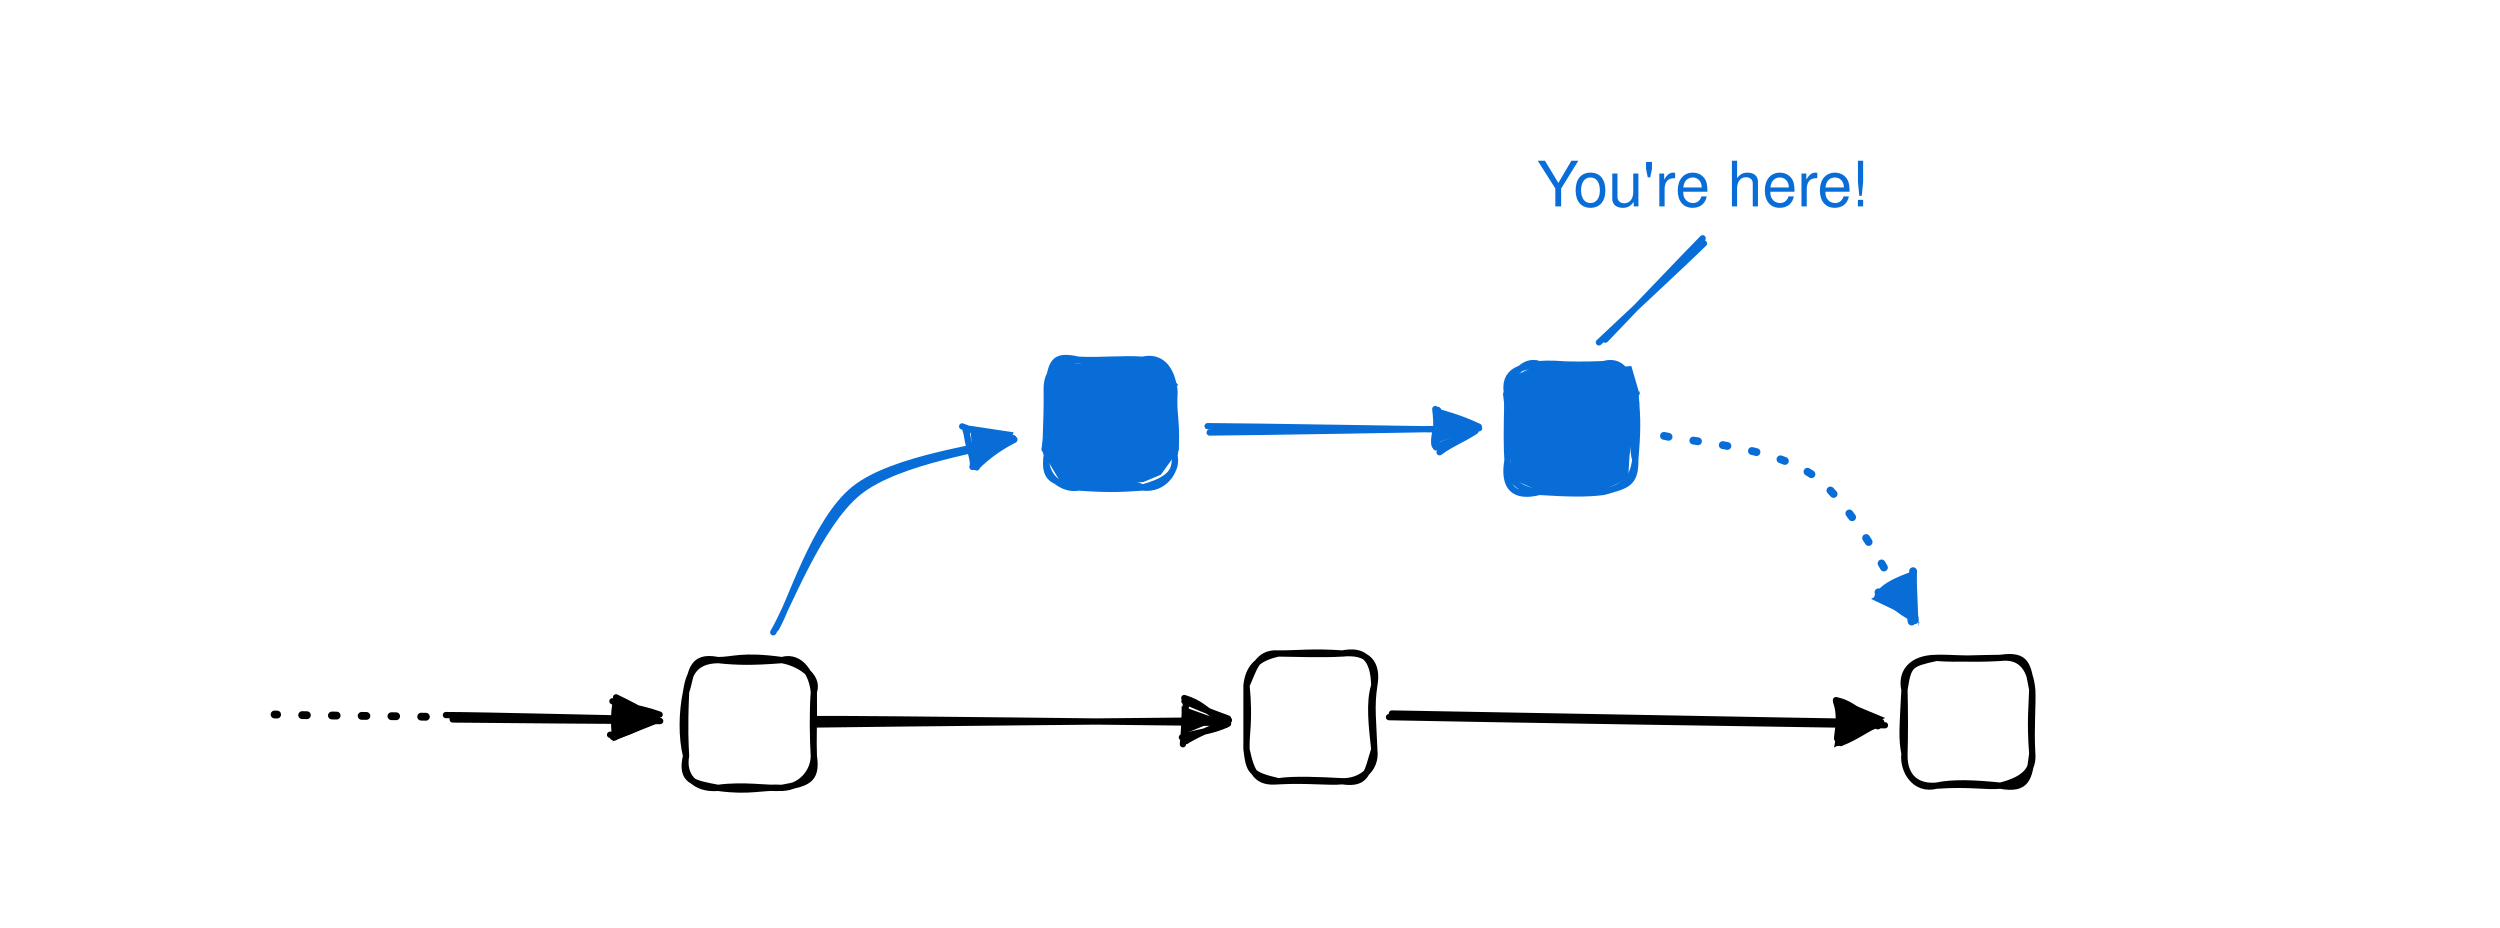
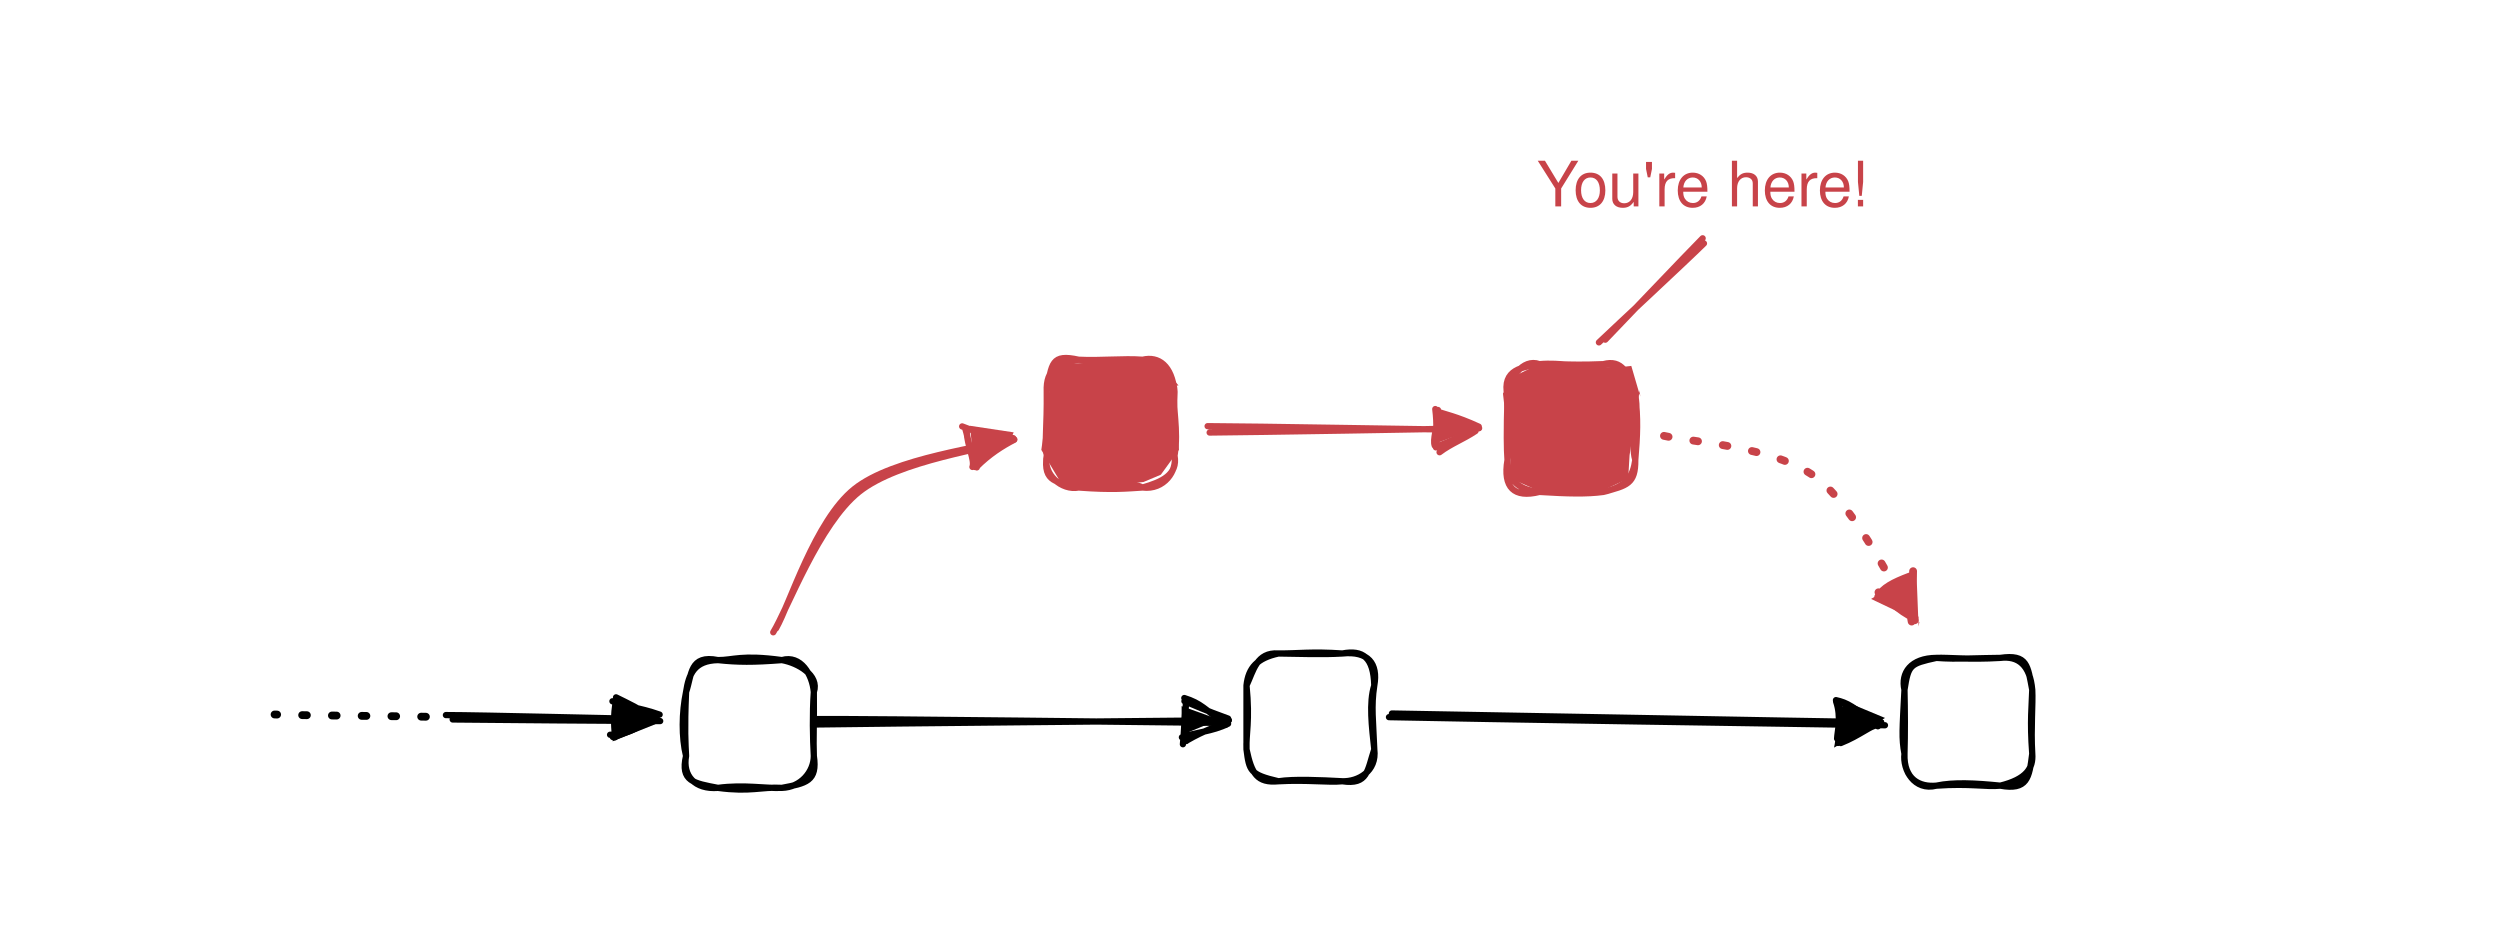
<svg xmlns="http://www.w3.org/2000/svg" version="1.1" viewBox="0 0 798.08 296.19" width="798.08" height="296.19">
  <defs>
    <style>
      @font-face {
        font-family: "Virgil";
        src: url("https://excalidraw.com/Virgil.woff2");
      }
      @font-face {
        font-family: "Cascadia";
        src: url("https://excalidraw.com/Cascadia.woff2");
      }
    </style>
  </defs>
  <g stroke-linecap="round" transform="translate(10 10) rotate(0 389.0399 138.095)">
    <path d="M0 0 C221.46 0, 442.92 0, 778.08 0 M0 0 C219.89 0, 439.78 0, 778.08 0 M778.08 0 C778.08 97.33, 778.08 194.67, 778.08 276.19 M778.08 0 C778.08 80.53, 778.08 161.06, 778.08 276.19 M778.08 276.19 C615.35 276.19, 452.62 276.19, 0 276.19 M778.08 276.19 C559.61 276.19, 341.14 276.19, 0 276.19 M0 276.19 C0 178.1, 0 80.01, 0 0 M0 276.19 C0 213, 0 149.81, 0 0" stroke="transparent" stroke-width="1" fill="none" />
  </g>
  <g stroke-linecap="round" transform="translate(219.0072 210.7228) rotate(90 20.39731 20.39731)">
    <path d="M10.2 0 M10.2 0 C16.92 0.48, 25.14 0.32, 30.6 0 M10.2 0 C19.16 -0.12, 25.79 0.22, 30.6 0 M30.6 0 C38.71 -1.2, 39.32 2.47, 40.79 10.2 M30.6 0 C35.65 0.01, 40.62 4.12, 40.79 10.2 M40.79 10.2 C40.4 16.85, 42.19 20.15, 40.79 30.6 M40.79 10.2 C41.02 15.69, 39.69 22.15, 40.79 30.6 M40.79 30.6 C41.36 37.99, 36.94 41.93, 30.6 40.79 M40.79 30.6 C39.31 38.3, 38.74 42.67, 30.6 40.79 M30.6 40.79 C24.61 42.26, 16.73 42.15, 10.2 40.79 M30.6 40.79 C26.47 40.98, 22.46 41.31, 10.2 40.79 M10.2 40.79 C4.37 39.9, 0.16 38.16, 0 30.6 M10.2 40.79 C4.68 38.9, -1.83 39.66, 0 30.6 M0 30.6 C0.04 25.73, -1.78 23.22, 0 10.2 M0 30.6 C0.67 24.24, 0.71 19.42, 0 10.2 M0 10.2 C0.88 5.14, 4.83 -1.84, 10.2 0 M0 10.2 C-1.74 4.18, 4.64 0.46, 10.2 0" stroke="#000" stroke-width="2" fill="none" />
  </g>
  <g stroke-linecap="round" transform="translate(397.9207 208.6127) rotate(90 20.39731 20.39731)">
    <path d="M10.2 0 M10.2 0 C15.66 1.76, 23.49 0.77, 30.6 0 M10.2 0 C16.98 1.05, 21.48 0.34, 30.6 0 M30.6 0 C37.67 -0.89, 40.96 5.23, 40.79 10.2 M30.6 0 C37.37 2.24, 42.01 2.02, 40.79 10.2 M40.79 10.2 C41.23 14.65, 40.28 21.42, 40.79 30.6 M40.79 10.2 C40.41 17.21, 40.04 25.78, 40.79 30.6 M40.79 30.6 C41.44 37.44, 38.34 39.15, 30.6 40.79 M40.79 30.6 C38.68 39.65, 37.5 39.92, 30.6 40.79 M30.6 40.79 C25.35 40.85, 18.8 40.74, 10.2 40.79 M30.6 40.79 C25.93 41.01, 21.7 39.66, 10.2 40.79 M10.2 40.79 C4.52 40.18, 1.47 37.35, 0 30.6 M10.2 40.79 C5.54 38.58, -0.49 37.57, 0 30.6 M0 30.6 C0.08 23.59, 0.38 16.97, 0 10.2 M0 30.6 C0.04 24.17, -0.66 20.17, 0 10.2 M0 10.2 C-0.86 1.88, 3.26 -1.23, 10.2 0 M0 10.2 C-1.23 3.63, 1.2 0.25, 10.2 0" stroke="#000" stroke-width="2" fill="none" />
  </g>
  <g stroke-linecap="round" transform="translate(607.9628 210.0194) rotate(90 20.39731 20.39731)">
    <path d="M10.2 0 M10.2 0 C14.96 0.11, 20.05 0.8, 30.6 0 M10.2 0 C14.84 -0.25, 22.28 0.49, 30.6 0 M30.6 0 C38.41 0.97, 42.32 1.62, 40.79 10.2 M30.6 0 C35.26 -0.36, 38.73 1.91, 40.79 10.2 M40.79 10.2 C39.98 18.25, 39.63 25.11, 40.79 30.6 M40.79 10.2 C41.24 14.79, 40.03 19.89, 40.79 30.6 M40.79 30.6 C41.29 35.89, 38.88 41.07, 30.6 40.79 M40.79 30.6 C42.6 37.59, 35.74 41.43, 30.6 40.79 M30.6 40.79 C25.6 41.73, 22.87 41.43, 10.2 40.79 M30.6 40.79 C24.43 40.6, 16.51 40.64, 10.2 40.79 M10.2 40.79 C2.19 39.54, 1.88 39.12, 0 30.6 M10.2 40.79 C4.79 42.03, 0.05 38.76, 0 30.6 M0 30.6 C-0.16 26.81, 0.61 20.33, 0 10.2 M0 30.6 C0.51 23.99, 0.03 16.53, 0 10.2 M0 10.2 C-0.69 4.46, 2.23 0.7, 10.2 0 M0 10.2 C-1.27 1.44, 2.52 1.48, 10.2 0" stroke="#000" stroke-width="2" fill="none" />
  </g>
  <g stroke-linecap="round">
    <g transform="translate(326.1221 295.6824) rotate(90 -0.04083079 -65.27946)">
      <path d="M-0.9 0.89 C-1 -20.8, 0.14 -107.74, 0.34 -129.82 M0.83 0.31 C0.5 -21.72, -0.31 -109.6, -0.52 -131.45" stroke="#000" stroke-width="2" fill="none" />
    </g>
    <g transform="translate(326.1221 295.6824) rotate(90 -0.04083079 -65.27946)">
      <path d="M-1.96 -131.26 L4.19 -116.43 L-5.03 -116.41 L-0.19 -129.9" stroke="none" stroke-width="0" fill="#000" fill-rule="evenodd" />
      <path d="M0.59 -131.24 C3.13 -126.16, 3.31 -120.76, 4.93 -116.5 M0.13 -131.19 C1.47 -127.65, 2.74 -123.62, 5.84 -118.26 M7.14 -116.82 C3.02 -117.28, -1.41 -117.18, -7.33 -118.08 M6.12 -117.9 C2.77 -117.9, -0.85 -117.46, -6.61 -117.8 M-7.61 -117.27 C-5.95 -122.55, -4.14 -123.74, 0.97 -130.56 M-6.6 -117.31 C-5.13 -120.95, -3.76 -123.71, -1.05 -131.25 M-0.52 -131.45 C-0.52 -131.45, -0.52 -131.45, -0.52 -131.45 M-0.52 -131.45 C-0.52 -131.45, -0.52 -131.45, -0.52 -131.45" stroke="#000" stroke-width="2" fill="none" />
    </g>
  </g>
  <g stroke-linecap="round">
    <g transform="translate(521.2878 308.589) rotate(90 1.287089 -78.93601)">
      <path d="M0.57 0.23 C1.13 -26.12, 2.8 -131.91, 3.16 -158.1 M-0.59 -0.7 C-0.17 -26.89, 1.82 -130.5, 2.21 -156.87" stroke="#000" stroke-width="2" fill="none" />
    </g>
    <g transform="translate(521.2878 308.589) rotate(90 1.287089 -78.93601)">
      <path d="M1.41 -157.15 L10.3 -141.84 L-4.71 -144.81 L0.82 -158.11" stroke="none" stroke-width="0" fill="#000" fill-rule="evenodd" />
      <path d="M2.5 -156.88 C3.21 -153.53, 6.46 -149.99, 8.84 -143.99 M2.96 -156.42 C2.99 -154.47, 5.29 -150.89, 8.8 -143.12 M7.42 -142.82 C5.19 -142.91, 0.59 -144.23, -4.41 -142.5 M7.88 -143.53 C3.81 -143.19, -0.82 -143.4, -3.8 -143.54 M-4.86 -142.46 C-4.06 -146.08, -2.89 -147.99, 3.49 -155.83 M-4.33 -143.68 C-2.96 -147.72, -0.09 -151.15, 2.11 -156.57 M2.21 -156.87 C2.21 -156.87, 2.21 -156.87, 2.21 -156.87 M2.21 -156.87 C2.21 -156.87, 2.21 -156.87, 2.21 -156.87" stroke="#000" stroke-width="2" fill="none" />
    </g>
  </g>
  <g stroke-linecap="round" transform="translate(334.1498 114.8421) rotate(90 20.39731 20.39731)">
-     <path d="M8.37 0.44 L28.73 -1.41 L36.7 4.37 L39.03 9.91 L40.74 31.56 L38.74 36.58 L28.77 42.52 L9.89 39.87 L1.71 39.7 L1.1 30.61 L0.07 4.74 L3.04 3.31 L8.2 -1.28" stroke="none" stroke-width="0" fill="#086dd7" />
-     <path d="M10.2 0 M10.2 0 C14.92 0.76, 22.3 -1.37, 30.6 0 M10.2 0 C17.59 0.43, 26.1 -0.85, 30.6 0 M30.6 0 C36.74 -1.13, 39.03 4.09, 40.79 10.2 M30.6 0 C35.44 -0.89, 41.66 3.32, 40.79 10.2 M40.79 10.2 C38.91 14.07, 38.86 19.54, 40.79 30.6 M40.79 10.2 C41.09 15.19, 41.61 19.76, 40.79 30.6 M40.79 30.6 C41.84 35.98, 36.66 42.06, 30.6 40.79 M40.79 30.6 C38.82 37.32, 39.42 42.04, 30.6 40.79 M30.6 40.79 C22.95 40.8, 16.54 40.01, 10.2 40.79 M30.6 40.79 C25.43 41.5, 21.46 40.66, 10.2 40.79 M10.2 40.79 C2.74 41.09, 1.39 37.03, 0 30.6 M10.2 40.79 C1.1 39.17, -1.94 39.32, 0 30.6 M0 30.6 C1 23.56, -0.39 16.22, 0 10.2 M0 30.6 C0.36 23.45, -0.47 16.4, 0 10.2 M0 10.2 C1.26 5.12, 3.76 0.3, 10.2 0 M0 10.2 C-1.22 5.08, 1.8 0.87, 10.2 0" stroke="#086dd7" stroke-width="2" fill="none" />
+     <path d="M8.37 0.44 L28.73 -1.41 L36.7 4.37 L39.03 9.91 L40.74 31.56 L38.74 36.58 L28.77 42.52 L9.89 39.87 L1.71 39.7 L1.1 30.61 L0.07 4.74 L3.04 3.31 L8.2 -1.28" stroke="none" stroke-width="0" fill="#c84349" />
+     <path d="M10.2 0 M10.2 0 C14.92 0.76, 22.3 -1.37, 30.6 0 M10.2 0 C17.59 0.43, 26.1 -0.85, 30.6 0 M30.6 0 C36.74 -1.13, 39.03 4.09, 40.79 10.2 M30.6 0 C35.44 -0.89, 41.66 3.32, 40.79 10.2 M40.79 10.2 C38.91 14.07, 38.86 19.54, 40.79 30.6 M40.79 10.2 C41.09 15.19, 41.61 19.76, 40.79 30.6 M40.79 30.6 C41.84 35.98, 36.66 42.06, 30.6 40.79 M40.79 30.6 C38.82 37.32, 39.42 42.04, 30.6 40.79 M30.6 40.79 C22.95 40.8, 16.54 40.01, 10.2 40.79 M30.6 40.79 C25.43 41.5, 21.46 40.66, 10.2 40.79 M10.2 40.79 C2.74 41.09, 1.39 37.03, 0 30.6 M10.2 40.79 C1.1 39.17, -1.94 39.32, 0 30.6 M0 30.6 C1 23.56, -0.39 16.22, 0 10.2 M0 30.6 C0.36 23.45, -0.47 16.4, 0 10.2 M0 10.2 C1.26 5.12, 3.76 0.3, 10.2 0 M0 10.2 C-1.22 5.08, 1.8 0.87, 10.2 0" stroke="#c84349" stroke-width="2" fill="none" />
  </g>
  <g stroke-linecap="round" transform="translate(481.2382 116.2488) rotate(90 20.39731 20.39731)">
-     <path d="M8.33 -1.41 L29.05 1.82 L36.48 2.26 L40.74 11.16 L41.29 28.93 L36.42 39.97 L30.29 39.87 L9.36 42.24 L3.65 38.26 L-0.57 29.6 L1.12 6.5 L0.56 1.27 L10.33 -1.58" stroke="none" stroke-width="0" fill="#086dd7" />
-     <path d="M10.2 0 M10.2 0 C16.33 -1.41, 24.87 1.7, 30.6 0 M10.2 0 C17.12 -0.91, 22.87 -0.66, 30.6 0 M30.6 0 C35.63 0.69, 39.1 2.62, 40.79 10.2 M30.6 0 C38.26 -0.08, 38.73 2.67, 40.79 10.2 M40.79 10.2 C38.74 18.79, 39.67 27.31, 40.79 30.6 M40.79 10.2 C41.5 15.45, 41.35 21.51, 40.79 30.6 M40.79 30.6 C40.06 38.66, 35.68 40.73, 30.6 40.79 M40.79 30.6 C42.82 38.64, 39.45 42.3, 30.6 40.79 M30.6 40.79 C24.42 39.81, 13.36 39.95, 10.2 40.79 M30.6 40.79 C27.01 41.04, 21.99 41.12, 10.2 40.79 M10.2 40.79 C4.79 40.43, -2 35.98, 0 30.6 M10.2 40.79 C1.46 42.72, 1 35.7, 0 30.6 M0 30.6 C-0.62 23.47, 1.18 18.88, 0 10.2 M0 30.6 C-0.39 26.88, 0.52 22.78, 0 10.2 M0 10.2 C0.36 3.7, 2.34 1.46, 10.2 0 M0 10.2 C-1.6 4.27, 2.69 2.12, 10.2 0" stroke="#086dd7" stroke-width="2" fill="none" />
+     <path d="M8.33 -1.41 L29.05 1.82 L36.48 2.26 L40.74 11.16 L41.29 28.93 L36.42 39.97 L30.29 39.87 L9.36 42.24 L3.65 38.26 L-0.57 29.6 L1.12 6.5 L0.56 1.27 L10.33 -1.58" stroke="none" stroke-width="0" fill="#c84349" />
+     <path d="M10.2 0 M10.2 0 C16.33 -1.41, 24.87 1.7, 30.6 0 M10.2 0 C17.12 -0.91, 22.87 -0.66, 30.6 0 M30.6 0 C35.63 0.69, 39.1 2.62, 40.79 10.2 M30.6 0 C38.26 -0.08, 38.73 2.67, 40.79 10.2 M40.79 10.2 C38.74 18.79, 39.67 27.31, 40.79 30.6 M40.79 10.2 C41.5 15.45, 41.35 21.51, 40.79 30.6 M40.79 30.6 C40.06 38.66, 35.68 40.73, 30.6 40.79 M40.79 30.6 C42.82 38.64, 39.45 42.3, 30.6 40.79 M30.6 40.79 C24.42 39.81, 13.36 39.95, 10.2 40.79 M30.6 40.79 C27.01 41.04, 21.99 41.12, 10.2 40.79 M10.2 40.79 C4.79 40.43, -2 35.98, 0 30.6 M10.2 40.79 C1.46 42.72, 1 35.7, 0 30.6 M0 30.6 C-0.62 23.47, 1.18 18.88, 0 10.2 M0 30.6 C-0.39 26.88, 0.52 22.78, 0 10.2 M0 10.2 C0.36 3.7, 2.34 1.46, 10.2 0 M0 10.2 C-1.6 4.27, 2.69 2.12, 10.2 0" stroke="#c84349" stroke-width="2" fill="none" />
  </g>
  <g stroke-linecap="round">
    <g transform="translate(428.066 179.5473) rotate(90 0.6762465 -42.48385)">
-       <path d="M-0.34 0.75 C-0.31 -13.32, 0.73 -69.85, 0.83 -84.14 M1.69 0.1 C1.57 -14.32, 0.62 -71.77, 0.28 -85.72" stroke="#086dd7" stroke-width="2" fill="none" />
+       <path d="M-0.34 0.75 C-0.31 -13.32, 0.73 -69.85, 0.83 -84.14 M1.69 0.1 C1.57 -14.32, 0.62 -71.77, 0.28 -85.72" stroke="#c84349" stroke-width="2" fill="none" />
    </g>
    <g transform="translate(428.066 179.5473) rotate(90 0.6762465 -42.48385)">
-       <path d="M-0.2 -86.43 L5.56 -71.05 L-4.98 -72.1 L-0.12 -85.81" stroke="none" stroke-width="0" fill="#086dd7" fill-rule="evenodd" />
-       <path d="M1.22 -84.77 C3.95 -80.66, 5.23 -76.95, 7.98 -73.3 M-0.21 -85.17 C1.86 -81.8, 4.58 -77.13, 6.21 -72.08 M5.87 -71.76 C3.83 -71.05, 0.78 -72.49, -5.5 -72.8 M6.43 -72.13 C2.54 -72.11, -0.71 -72.58, -5.8 -71.93 M-4.53 -72.22 C-4.06 -77.72, -1.38 -81.06, 0.3 -85.92 M-5.16 -72.22 C-4.16 -74.71, -3.56 -78.51, -0.19 -85.81 M0.28 -85.72 C0.28 -85.72, 0.28 -85.72, 0.28 -85.72 M0.28 -85.72 C0.28 -85.72, 0.28 -85.72, 0.28 -85.72" stroke="#086dd7" stroke-width="2" fill="none" />
+       <path d="M-0.2 -86.43 L5.56 -71.05 L-4.98 -72.1 L-0.12 -85.81" stroke="none" stroke-width="0" fill="#c84349" fill-rule="evenodd" />
+       <path d="M1.22 -84.77 C3.95 -80.66, 5.23 -76.95, 7.98 -73.3 M-0.21 -85.17 C1.86 -81.8, 4.58 -77.13, 6.21 -72.08 M5.87 -71.76 C3.83 -71.05, 0.78 -72.49, -5.5 -72.8 M6.43 -72.13 C2.54 -72.11, -0.71 -72.58, -5.8 -71.93 M-4.53 -72.22 C-4.06 -77.72, -1.38 -81.06, 0.3 -85.92 M-5.16 -72.22 C-4.16 -74.71, -3.56 -78.51, -0.19 -85.81 M0.28 -85.72 C0.28 -85.72, 0.28 -85.72, 0.28 -85.72 M0.28 -85.72 C0.28 -85.72, 0.28 -85.72, 0.28 -85.72" stroke="#c84349" stroke-width="2" fill="none" />
    </g>
  </g>
  <g stroke-linecap="round">
    <g transform="translate(315.8358 209.1033) rotate(90 -30.51985 -38.17232)">
-       <path d="M0.4 0.3 C-7.17 -4.31, -34.13 -14.21, -44.4 -27.04 C-54.66 -39.86, -58.22 -68.53, -61.18 -76.65 M-0.84 -0.59 C-8.66 -5.06, -35.22 -13.02, -45.32 -25.57 C-55.42 -38.12, -58.68 -67.7, -61.44 -75.88" stroke="#086dd7" stroke-width="2" fill="none" />
+       <path d="M0.4 0.3 C-7.17 -4.31, -34.13 -14.21, -44.4 -27.04 C-54.66 -39.86, -58.22 -68.53, -61.18 -76.65 M-0.84 -0.59 C-8.66 -5.06, -35.22 -13.02, -45.32 -25.57 C-55.42 -38.12, -58.68 -67.7, -61.44 -75.88" stroke="#c84349" stroke-width="2" fill="none" />
    </g>
    <g transform="translate(315.8358 209.1033) rotate(90 -30.51985 -38.17232)">
-       <path d="M-61.18 -75.49 L-52.51 -63.89 L-65.54 -62.46 L-63.43 -76.45" stroke="none" stroke-width="0" fill="#086dd7" fill-rule="evenodd" />
-       <path d="M-61.07 -75.82 C-58 -70.16, -55.59 -66.82, -52.38 -64.04 M-61.05 -76.6 C-59.08 -72.83, -56.45 -68.6, -52.33 -64.52 M-52.39 -63.29 C-54.43 -64.12, -59.2 -61.64, -63.64 -61.45 M-52.24 -64.68 C-56.58 -62.59, -61.71 -61.9, -64.41 -61.05 M-65.33 -60.01 C-62.99 -65.92, -62.02 -70.29, -62.19 -75.12 M-64.44 -61.54 C-63.99 -65.74, -62.49 -70.69, -61.6 -76.28 M-61.44 -75.88 C-61.44 -75.88, -61.44 -75.88, -61.44 -75.88 M-61.44 -75.88 C-61.44 -75.88, -61.44 -75.88, -61.44 -75.88" stroke="#086dd7" stroke-width="2" fill="none" />
+       <path d="M-61.18 -75.49 L-52.51 -63.89 L-65.54 -62.46 L-63.43 -76.45" stroke="none" stroke-width="0" fill="#c84349" fill-rule="evenodd" />
+       <path d="M-61.07 -75.82 C-58 -70.16, -55.59 -66.82, -52.38 -64.04 M-61.05 -76.6 C-59.08 -72.83, -56.45 -68.6, -52.33 -64.52 M-52.39 -63.29 C-54.43 -64.12, -59.2 -61.64, -63.64 -61.45 M-52.24 -64.68 C-56.58 -62.59, -61.71 -61.9, -64.41 -61.05 M-65.33 -60.01 C-62.99 -65.92, -62.02 -70.29, -62.19 -75.12 M-64.44 -61.54 C-63.99 -65.74, -62.49 -70.69, -61.6 -76.28 M-61.44 -75.88 C-61.44 -75.88, -61.44 -75.88, -61.44 -75.88 M-61.44 -75.88 C-61.44 -75.88, -61.44 -75.88, -61.44 -75.88" stroke="#c84349" stroke-width="2" fill="none" />
    </g>
  </g>
  <g stroke-linecap="round">
    <g transform="translate(542.2861 209.1748) rotate(90 28.93984 -40.60446)">
-       <path d="M-0.49 -0.57 C1.44 -8.73, 2.75 -35.47, 12.56 -48.81 C22.37 -62.16, 50.99 -75.35, 58.37 -80.64" stroke="#086dd7" stroke-width="2.5" fill="none" stroke-dasharray="1.5 8" />
+       <path d="M-0.49 -0.57 C1.44 -8.73, 2.75 -35.47, 12.56 -48.81 C22.37 -62.16, 50.99 -75.35, 58.37 -80.64" stroke="#c84349" stroke-width="2.5" fill="none" stroke-dasharray="1.5 8" />
    </g>
    <g transform="translate(542.2861 209.1748) rotate(90 28.93984 -40.60446)">
-       <path d="M58.93 -82.11 L51.57 -66.69 L42.66 -81.15 L60.36 -81.85" stroke="none" stroke-width="0" fill="#086dd7" fill-rule="evenodd" />
-       <path d="M57.66 -80.59 C55.23 -75.14, 51.35 -72.36, 49.45 -69.05 M50.86 -68.98 C48.14 -70.45, 46.39 -73.76, 44.41 -79.01 M42.71 -80.1 C46.73 -80.08, 54.14 -78.68, 58.79 -79.64 M58.37 -80.64 C58.37 -80.64, 58.37 -80.64, 58.37 -80.64" stroke="#086dd7" stroke-width="2.5" fill="none" />
+       <path d="M58.93 -82.11 L51.57 -66.69 L42.66 -81.15 L60.36 -81.85" stroke="none" stroke-width="0" fill="#c84349" fill-rule="evenodd" />
+       <path d="M57.66 -80.59 C55.23 -75.14, 51.35 -72.36, 49.45 -69.05 M50.86 -68.98 C48.14 -70.45, 46.39 -73.76, 44.41 -79.01 M42.71 -80.1 C46.73 -80.08, 54.14 -78.68, 58.79 -79.64 M58.37 -80.64 C58.37 -80.64, 58.37 -80.64, 58.37 -80.64" stroke="#c84349" stroke-width="2.5" fill="none" />
    </g>
  </g>
  <g stroke-linecap="round">
    <g transform="translate(176.8753 262.1238) rotate(90 -0.3229547 -32.89023)">
      <path d="M0.12 -0.85 C0.23 -11.96, 0.61 -56.38, 0.63 -67.09 M-1.28 1.31 C-1.27 -9.63, -0.13 -54.65, 0.02 -66.02" stroke="#000" stroke-width="2" fill="none" />
    </g>
    <g transform="translate(176.8753 262.1238) rotate(90 -0.3229547 -32.89023)">
      <path d="M1.43 -66.05 L7.1 -51.89 L-6.29 -53.7 L-0.71 -64.13" stroke="none" stroke-width="0" fill="#000" fill-rule="evenodd" />
      <path d="M-1.05 -65.23 C0.67 -61.62, 4.94 -59.15, 5 -51.09 M-0.49 -65.77 C1.92 -60.5, 4.47 -56.7, 5.72 -51.97 M4.93 -52.53 C1.66 -52.39, -0.41 -53.37, -5.87 -53.58 M5.82 -52.65 C3.51 -52.61, -0.5 -51.81, -6.81 -53.17 M-5.69 -51.85 C-3.9 -55.81, -3.84 -60.13, -1.43 -66.91 M-6.94 -53 C-5.01 -56.79, -3.51 -60.6, 0.42 -65.4 M0.02 -66.02 C0.02 -66.02, 0.02 -66.02, 0.02 -66.02 M0.02 -66.02 C0.02 -66.02, 0.02 -66.02, 0.02 -66.02" stroke="#000" stroke-width="2" fill="none" />
    </g>
  </g>
  <g transform="translate(488.1736 49.8919) rotate(0 54 10.5)">
-     <text x="108" y="16" font-family="Helvetica, Segoe UI Emoji" font-size="20px" fill="#086dd7" text-anchor="end" style="white-space: pre;" direction="ltr">You're here!</text>
+     <text x="108" y="16" font-family="Helvetica, Segoe UI Emoji" font-size="20px" fill="#c84349" text-anchor="end" style="white-space: pre;" direction="ltr">You're here!</text>
  </g>
  <g stroke-linecap="round">
    <g transform="translate(510.7456 108.9708) rotate(0 16.44376 -16.28299)">
-       <path d="M-0.32 0.33 C5.08 -4.82, 27.62 -25.72, 33.21 -31.26 M1.72 -0.54 C6.98 -5.99, 27.58 -27.66, 32.79 -32.9" stroke="#086dd7" stroke-width="2" fill="none" />
+       <path d="M-0.32 0.33 C5.08 -4.82, 27.62 -25.72, 33.21 -31.26 M1.72 -0.54 C6.98 -5.99, 27.58 -27.66, 32.79 -32.9" stroke="#c84349" stroke-width="2" fill="none" />
    </g>
  </g>
  <g stroke-linecap="round">
    <g transform="translate(136.0481 228.6165) rotate(0 -24.23741 -0.1721714)">
      <path d="M-0.09 0.19 C-8.2 -0.04, -40.39 -0.19, -48.39 -0.53" stroke="#000" stroke-width="2.5" fill="none" stroke-dasharray="1.5 8" />
    </g>
  </g>
</svg>
